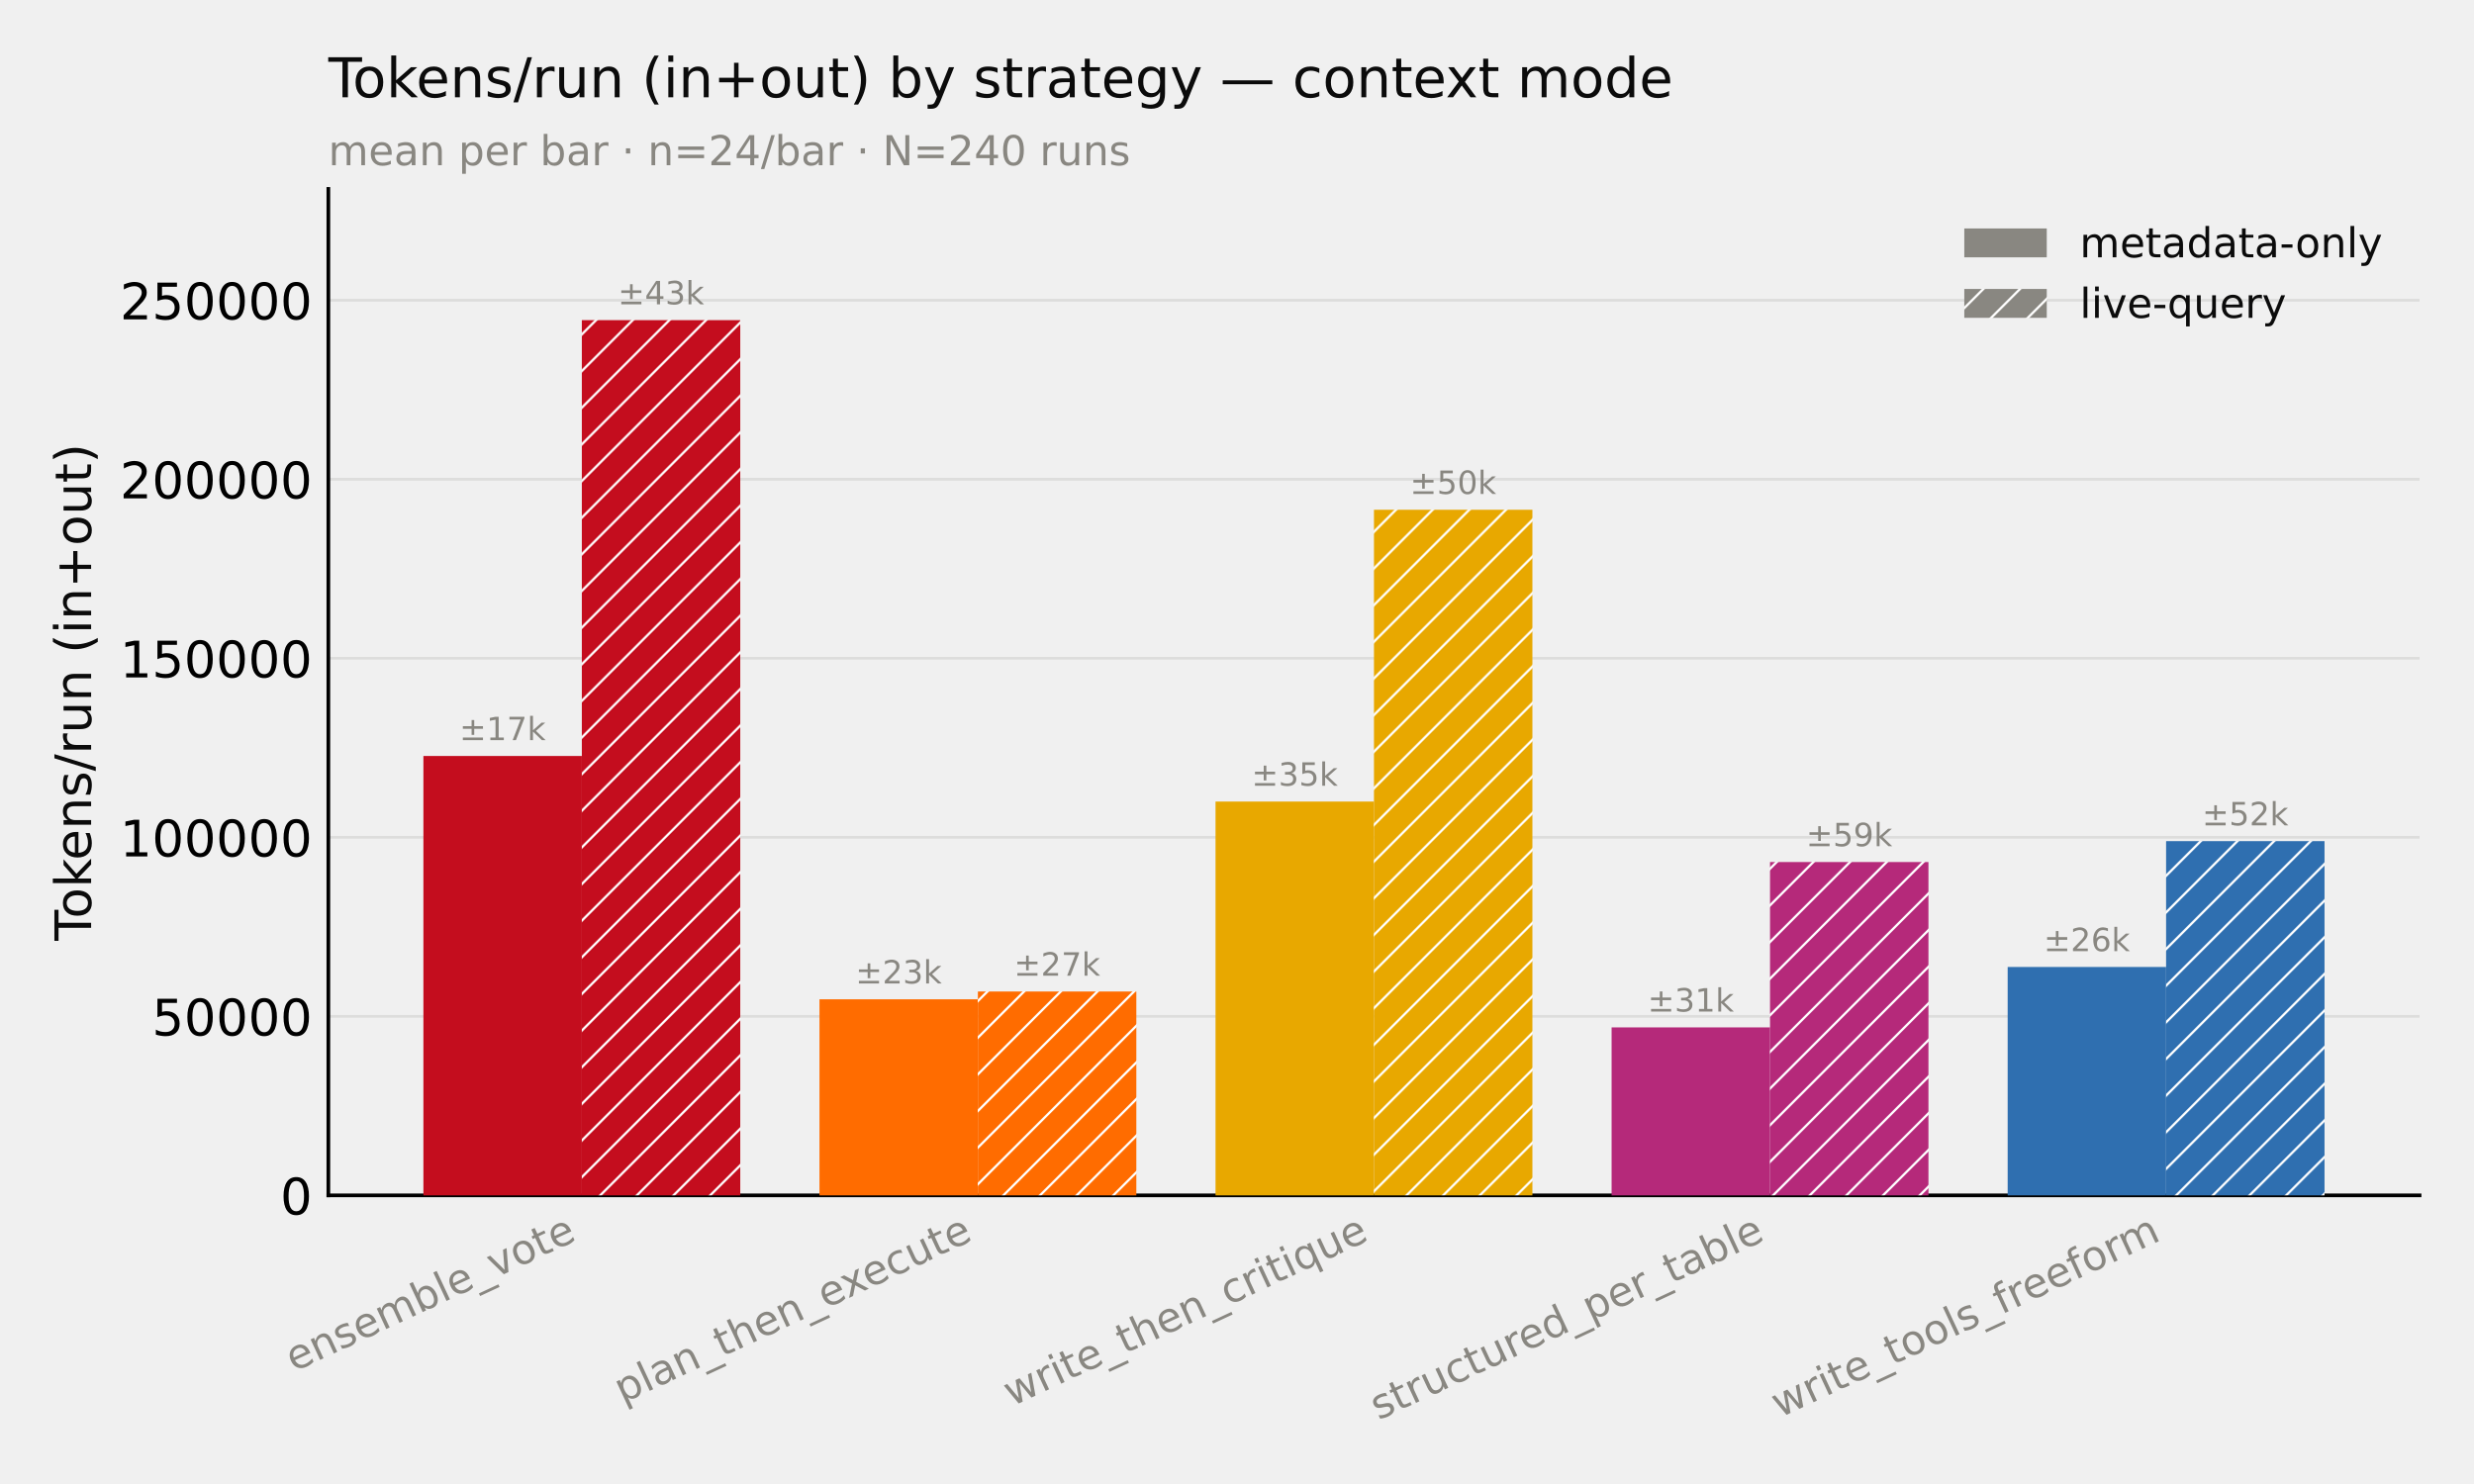
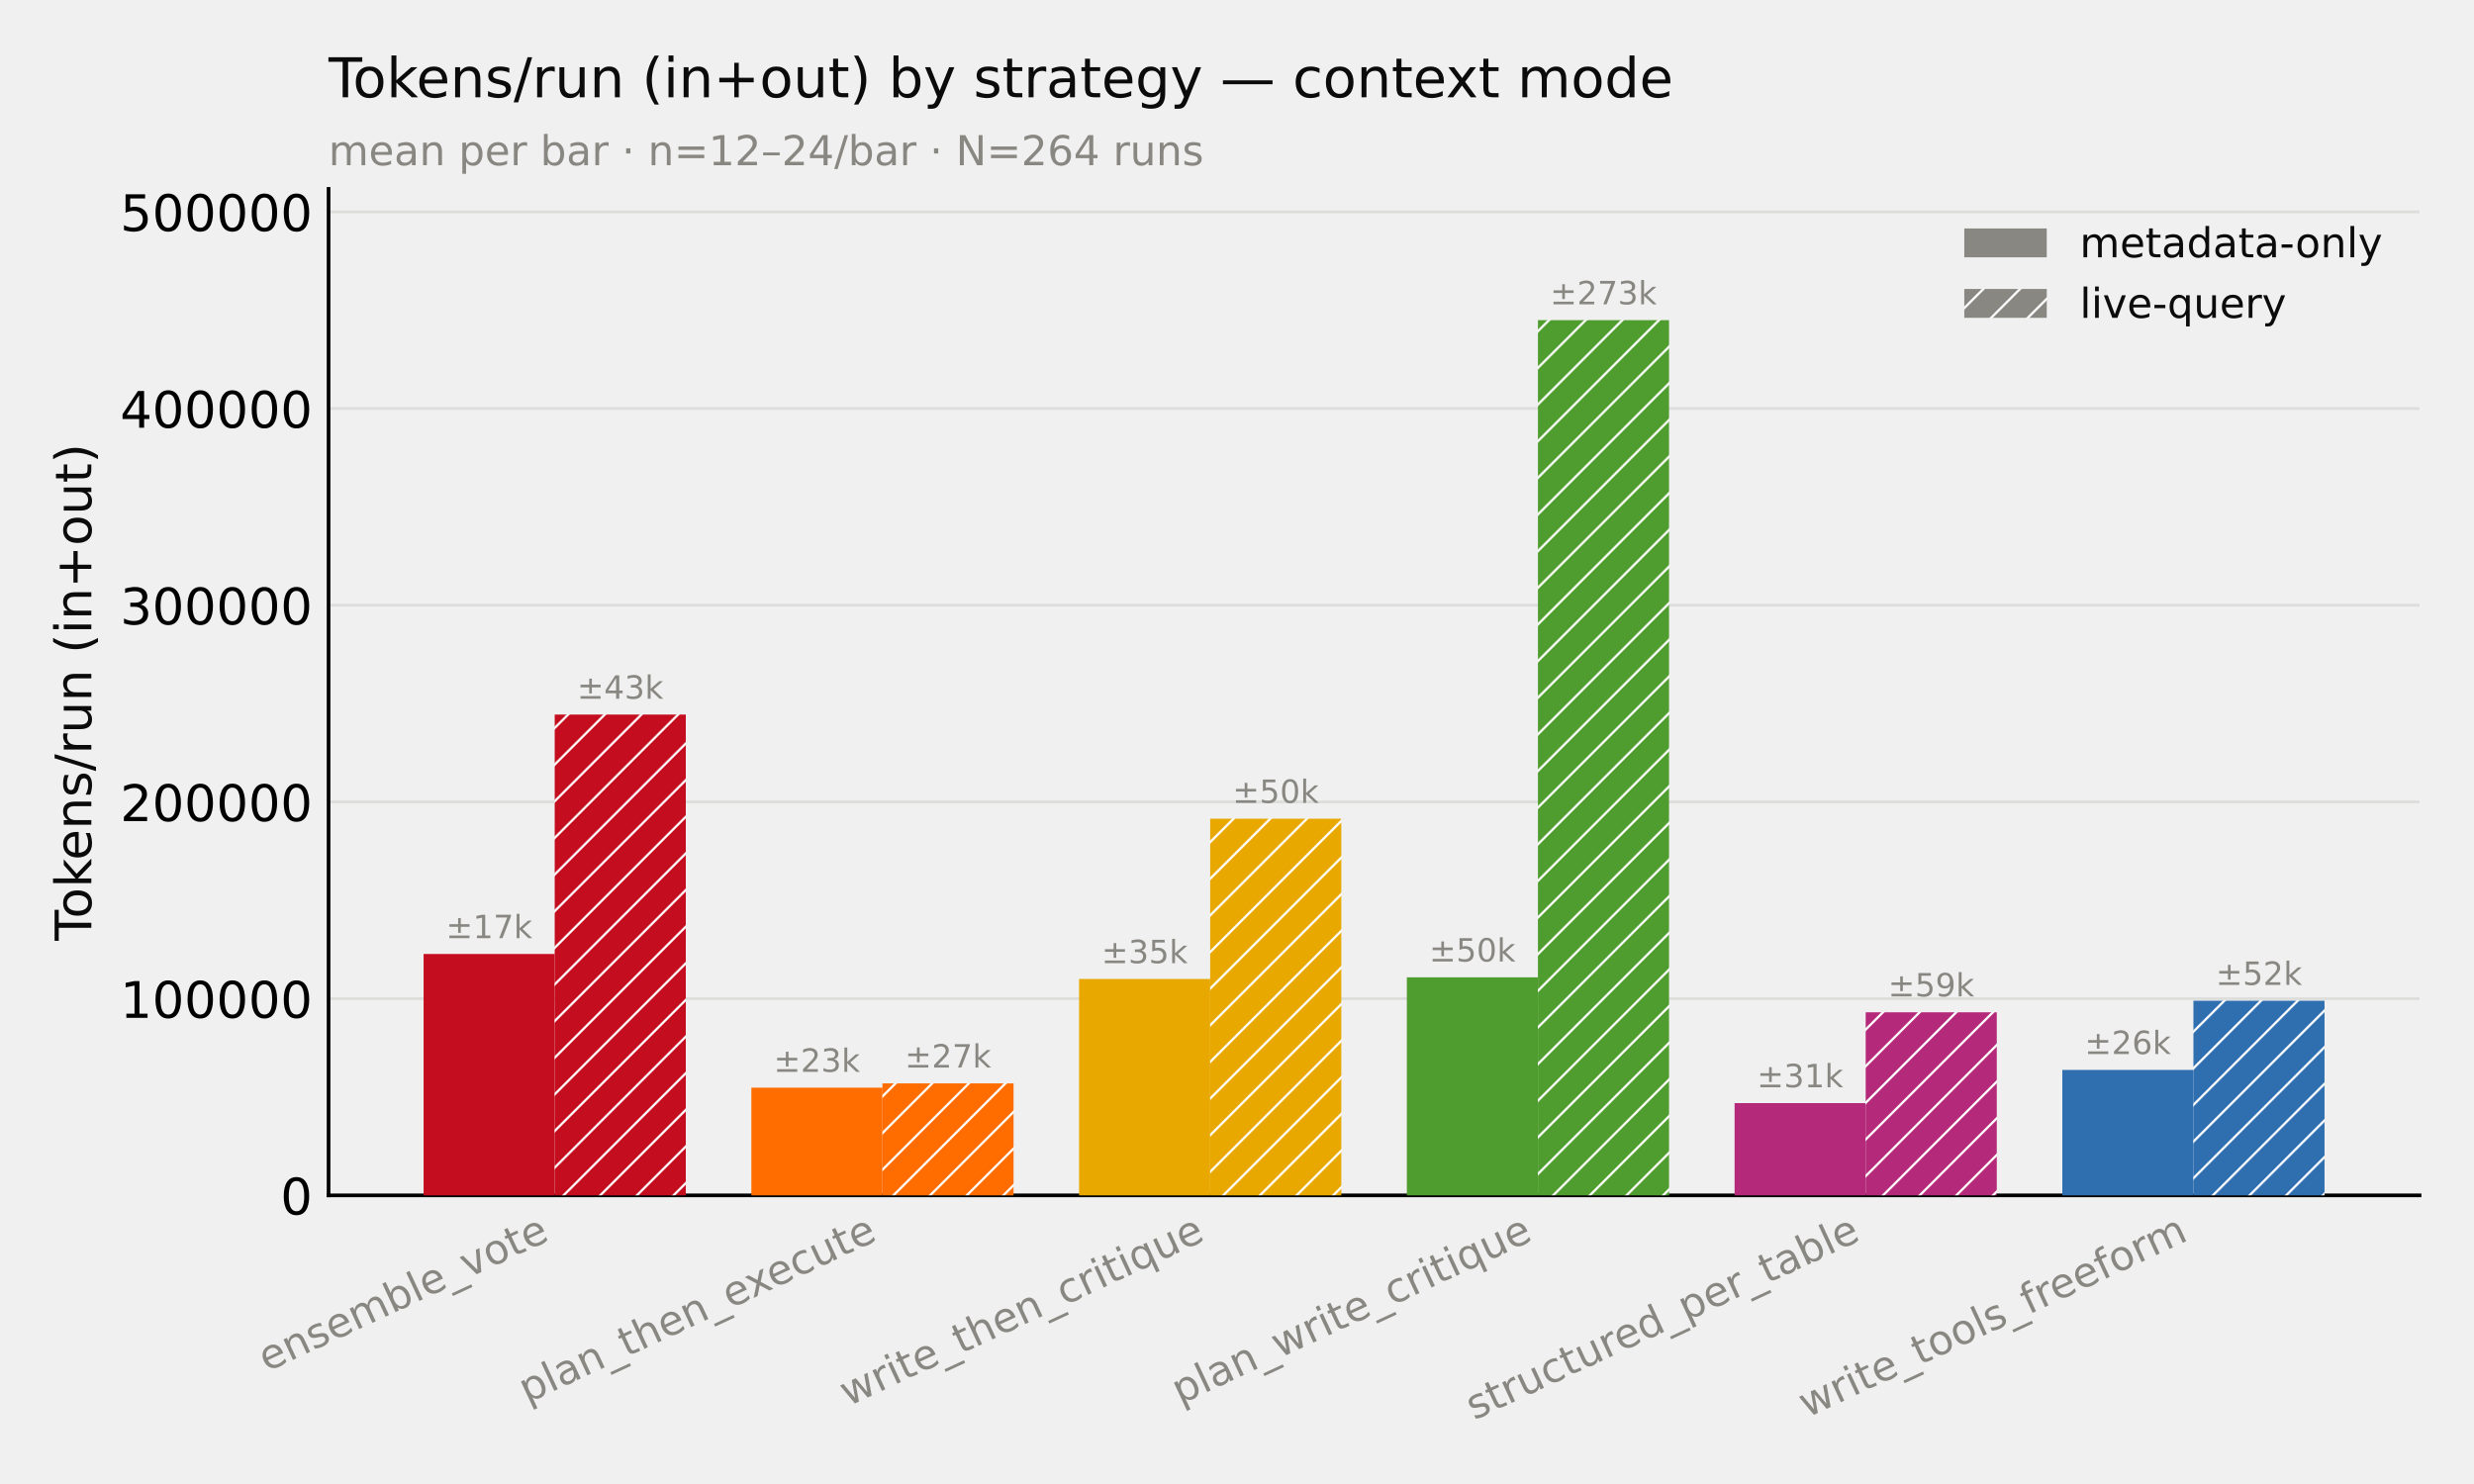
<svg xmlns="http://www.w3.org/2000/svg" width="540pt" height="324pt" viewBox="0 0 540 324" version="1.1">
  <defs>
    <style type="text/css">*{stroke-linejoin: round; stroke-linecap: butt}</style>
  </defs>
  <g id="figure_1">
    <g id="patch_1">
      <path d="M 0 324  L 540 324  L 540 0  L 0 0  L 0 324  z " style="fill: none" />
    </g>
    <g id="axes_1">
      <g id="patch_2">
-         <path d="M 71.67 260.982  L 528.12 260.982  L 528.12 41.24  L 71.67 41.24  L 71.67 260.982  z " style="fill: none" />
+         <path d="M 71.715 260.982  L 528.12 260.982  L 528.12 41.24  L 71.715 41.24  L 71.715 260.982  z " style="fill: none" />
      </g>
      <g id="matplotlib.axis_1">
        <g id="xtick_1">
          <g id="line2d_1" />
          <g id="text_1">
-             <text style="font-size: 9px; font-family: 'DejaVu Sans', 'Bitstream Vera Sans', 'Computer Modern Sans Serif', 'Lucida Grande', 'Verdana', 'Geneva', 'Lucid', 'Arial', 'Helvetica', 'Avant Garde', sans-serif; fill: #898781" transform="translate(64.12176 299.5812) rotate(-25)">ensemble_vote</text>
+             <text style="font-size: 9px; font-family: 'DejaVu Sans', 'Bitstream Vera Sans', 'Computer Modern Sans Serif', 'Lucida Grande', 'Verdana', 'Geneva', 'Lucid', 'Arial', 'Helvetica', 'Avant Garde', sans-serif; fill: #898781" transform="translate(58.1999 299.5812) rotate(-25)">ensemble_vote</text>
          </g>
        </g>
        <g id="xtick_2">
          <g id="line2d_2" />
          <g id="text_2">
-             <text style="font-size: 9px; font-family: 'DejaVu Sans', 'Bitstream Vera Sans', 'Computer Modern Sans Serif', 'Lucida Grande', 'Verdana', 'Geneva', 'Lucid', 'Arial', 'Helvetica', 'Avant Garde', sans-serif; fill: #898781" transform="translate(135.8859 306.4289) rotate(-25)">plan_then_execute</text>
+             <text style="font-size: 9px; font-family: 'DejaVu Sans', 'Bitstream Vera Sans', 'Computer Modern Sans Serif', 'Lucida Grande', 'Verdana', 'Geneva', 'Lucid', 'Arial', 'Helvetica', 'Avant Garde', sans-serif; fill: #898781" transform="translate(115.052 306.4289) rotate(-25)">plan_then_execute</text>
          </g>
        </g>
        <g id="xtick_3">
          <g id="line2d_3" />
          <g id="text_3">
-             <text style="font-size: 9px; font-family: 'DejaVu Sans', 'Bitstream Vera Sans', 'Computer Modern Sans Serif', 'Lucida Grande', 'Verdana', 'Geneva', 'Lucid', 'Arial', 'Helvetica', 'Avant Garde', sans-serif; fill: #898781" transform="translate(220.8449 307.1236) rotate(-25)">write_then_critique</text>
+             <text style="font-size: 9px; font-family: 'DejaVu Sans', 'Bitstream Vera Sans', 'Computer Modern Sans Serif', 'Lucida Grande', 'Verdana', 'Geneva', 'Lucid', 'Arial', 'Helvetica', 'Avant Garde', sans-serif; fill: #898781" transform="translate(185.0989 307.1236) rotate(-25)">write_then_critique</text>
          </g>
        </g>
        <g id="xtick_4">
          <g id="line2d_4" />
          <g id="text_4">
-             <text style="font-size: 9px; font-family: 'DejaVu Sans', 'Bitstream Vera Sans', 'Computer Modern Sans Serif', 'Lucida Grande', 'Verdana', 'Geneva', 'Lucid', 'Arial', 'Helvetica', 'Avant Garde', sans-serif; fill: #898781" transform="translate(300.8919 310.1088) rotate(-25)">structured_per_table</text>
+             <text style="font-size: 9px; font-family: 'DejaVu Sans', 'Bitstream Vera Sans', 'Computer Modern Sans Serif', 'Lucida Grande', 'Verdana', 'Geneva', 'Lucid', 'Arial', 'Helvetica', 'Avant Garde', sans-serif; fill: #898781" transform="translate(257.5789 306.6838) rotate(-25)">plan_write_critique</text>
          </g>
        </g>
        <g id="xtick_5">
          <g id="line2d_5" />
          <g id="text_5">
-             <text style="font-size: 9px; font-family: 'DejaVu Sans', 'Bitstream Vera Sans', 'Computer Modern Sans Serif', 'Lucida Grande', 'Verdana', 'Geneva', 'Lucid', 'Arial', 'Helvetica', 'Avant Garde', sans-serif; fill: #898781" transform="translate(388.4407 309.5959) rotate(-25)">write_tools_freeform</text>
+             <text style="font-size: 9px; font-family: 'DejaVu Sans', 'Bitstream Vera Sans', 'Computer Modern Sans Serif', 'Lucida Grande', 'Verdana', 'Geneva', 'Lucid', 'Arial', 'Helvetica', 'Avant Garde', sans-serif; fill: #898781" transform="translate(321.7708 310.1088) rotate(-25)">structured_per_table</text>
+           </g>
+         </g>
+         <g id="xtick_6">
+           <g id="line2d_6" />
+           <g id="text_6">
+             <text style="font-size: 9px; font-family: 'DejaVu Sans', 'Bitstream Vera Sans', 'Computer Modern Sans Serif', 'Lucida Grande', 'Verdana', 'Geneva', 'Lucid', 'Arial', 'Helvetica', 'Avant Garde', sans-serif; fill: #898781" transform="translate(394.4075 309.5959) rotate(-25)">write_tools_freeform</text>
          </g>
        </g>
      </g>
      <g id="matplotlib.axis_2">
        <g id="ytick_1">
-           <g id="line2d_6">
-             <path d="M 71.67 260.982  L 528.12 260.982  " clip-path="url(#p4168f8cdbf)" style="fill: none; stroke: #898781; stroke-opacity: 0.18; stroke-width: 0.6; stroke-linecap: square" />
-           </g>
-           <g id="line2d_7" />
-           <g id="text_6">
-             <text style="font-size: 11px; font-family: 'DejaVu Sans', 'Bitstream Vera Sans', 'Computer Modern Sans Serif', 'Lucida Grande', 'Verdana', 'Geneva', 'Lucid', 'Arial', 'Helvetica', 'Avant Garde', sans-serif; text-anchor: end" x="68.17" y="265.161" transform="rotate(-0 68.17 265.1614)">0</text>
+           <g id="line2d_7">
+             <path d="M 71.715 260.982  L 528.12 260.982  " clip-path="url(#pfac98ad86b)" style="fill: none; stroke: #898781; stroke-opacity: 0.18; stroke-width: 0.6; stroke-linecap: square" />
+           </g>
+           <g id="line2d_8" />
+           <g id="text_7">
+             <text style="font-size: 11px; font-family: 'DejaVu Sans', 'Bitstream Vera Sans', 'Computer Modern Sans Serif', 'Lucida Grande', 'Verdana', 'Geneva', 'Lucid', 'Arial', 'Helvetica', 'Avant Garde', sans-serif; text-anchor: end" x="68.215" y="265.161" transform="rotate(-0 68.215 265.1614)">0</text>
          </g>
        </g>
        <g id="ytick_2">
-           <g id="line2d_8">
-             <path d="M 71.67 221.895  L 528.12 221.895  " clip-path="url(#p4168f8cdbf)" style="fill: none; stroke: #898781; stroke-opacity: 0.18; stroke-width: 0.6; stroke-linecap: square" />
-           </g>
-           <g id="line2d_9" />
-           <g id="text_7">
-             <text style="font-size: 11px; font-family: 'DejaVu Sans', 'Bitstream Vera Sans', 'Computer Modern Sans Serif', 'Lucida Grande', 'Verdana', 'Geneva', 'Lucid', 'Arial', 'Helvetica', 'Avant Garde', sans-serif; text-anchor: end" x="68.17" y="226.074" transform="rotate(-0 68.17 226.0744)">50000</text>
+           <g id="line2d_9">
+             <path d="M 71.715 218.036  L 528.12 218.036  " clip-path="url(#pfac98ad86b)" style="fill: none; stroke: #898781; stroke-opacity: 0.18; stroke-width: 0.6; stroke-linecap: square" />
+           </g>
+           <g id="line2d_10" />
+           <g id="text_8">
+             <text style="font-size: 11px; font-family: 'DejaVu Sans', 'Bitstream Vera Sans', 'Computer Modern Sans Serif', 'Lucida Grande', 'Verdana', 'Geneva', 'Lucid', 'Arial', 'Helvetica', 'Avant Garde', sans-serif; text-anchor: end" x="68.215" y="222.216" transform="rotate(-0 68.215 222.2155)">100000</text>
          </g>
        </g>
        <g id="ytick_3">
-           <g id="line2d_10">
-             <path d="M 71.67 182.808  L 528.12 182.808  " clip-path="url(#p4168f8cdbf)" style="fill: none; stroke: #898781; stroke-opacity: 0.18; stroke-width: 0.6; stroke-linecap: square" />
-           </g>
-           <g id="line2d_11" />
-           <g id="text_8">
-             <text style="font-size: 11px; font-family: 'DejaVu Sans', 'Bitstream Vera Sans', 'Computer Modern Sans Serif', 'Lucida Grande', 'Verdana', 'Geneva', 'Lucid', 'Arial', 'Helvetica', 'Avant Garde', sans-serif; text-anchor: end" x="68.17" y="186.987" transform="rotate(-0 68.17 186.9874)">100000</text>
+           <g id="line2d_11">
+             <path d="M 71.715 175.091  L 528.12 175.091  " clip-path="url(#pfac98ad86b)" style="fill: none; stroke: #898781; stroke-opacity: 0.18; stroke-width: 0.6; stroke-linecap: square" />
+           </g>
+           <g id="line2d_12" />
+           <g id="text_9">
+             <text style="font-size: 11px; font-family: 'DejaVu Sans', 'Bitstream Vera Sans', 'Computer Modern Sans Serif', 'Lucida Grande', 'Verdana', 'Geneva', 'Lucid', 'Arial', 'Helvetica', 'Avant Garde', sans-serif; text-anchor: end" x="68.215" y="179.27" transform="rotate(-0 68.215 179.2697)">200000</text>
          </g>
        </g>
        <g id="ytick_4">
-           <g id="line2d_12">
-             <path d="M 71.67 143.721  L 528.12 143.721  " clip-path="url(#p4168f8cdbf)" style="fill: none; stroke: #898781; stroke-opacity: 0.18; stroke-width: 0.6; stroke-linecap: square" />
-           </g>
-           <g id="line2d_13" />
-           <g id="text_9">
-             <text style="font-size: 11px; font-family: 'DejaVu Sans', 'Bitstream Vera Sans', 'Computer Modern Sans Serif', 'Lucida Grande', 'Verdana', 'Geneva', 'Lucid', 'Arial', 'Helvetica', 'Avant Garde', sans-serif; text-anchor: end" x="68.17" y="147.9" transform="rotate(-0 68.17 147.9005)">150000</text>
+           <g id="line2d_13">
+             <path d="M 71.715 132.145  L 528.12 132.145  " clip-path="url(#pfac98ad86b)" style="fill: none; stroke: #898781; stroke-opacity: 0.18; stroke-width: 0.6; stroke-linecap: square" />
+           </g>
+           <g id="line2d_14" />
+           <g id="text_10">
+             <text style="font-size: 11px; font-family: 'DejaVu Sans', 'Bitstream Vera Sans', 'Computer Modern Sans Serif', 'Lucida Grande', 'Verdana', 'Geneva', 'Lucid', 'Arial', 'Helvetica', 'Avant Garde', sans-serif; text-anchor: end" x="68.215" y="136.324" transform="rotate(-0 68.215 136.3238)">300000</text>
          </g>
        </g>
        <g id="ytick_5">
-           <g id="line2d_14">
-             <path d="M 71.67 104.634  L 528.12 104.634  " clip-path="url(#p4168f8cdbf)" style="fill: none; stroke: #898781; stroke-opacity: 0.18; stroke-width: 0.6; stroke-linecap: square" />
-           </g>
-           <g id="line2d_15" />
-           <g id="text_10">
-             <text style="font-size: 11px; font-family: 'DejaVu Sans', 'Bitstream Vera Sans', 'Computer Modern Sans Serif', 'Lucida Grande', 'Verdana', 'Geneva', 'Lucid', 'Arial', 'Helvetica', 'Avant Garde', sans-serif; text-anchor: end" x="68.17" y="108.814" transform="rotate(-0 68.17 108.8135)">200000</text>
+           <g id="line2d_15">
+             <path d="M 71.715 89.199  L 528.12 89.199  " clip-path="url(#pfac98ad86b)" style="fill: none; stroke: #898781; stroke-opacity: 0.18; stroke-width: 0.6; stroke-linecap: square" />
+           </g>
+           <g id="line2d_16" />
+           <g id="text_11">
+             <text style="font-size: 11px; font-family: 'DejaVu Sans', 'Bitstream Vera Sans', 'Computer Modern Sans Serif', 'Lucida Grande', 'Verdana', 'Geneva', 'Lucid', 'Arial', 'Helvetica', 'Avant Garde', sans-serif; text-anchor: end" x="68.215" y="93.378" transform="rotate(-0 68.215 93.37796)">400000</text>
          </g>
        </g>
        <g id="ytick_6">
-           <g id="line2d_16">
-             <path d="M 71.67 65.547  L 528.12 65.547  " clip-path="url(#p4168f8cdbf)" style="fill: none; stroke: #898781; stroke-opacity: 0.18; stroke-width: 0.6; stroke-linecap: square" />
-           </g>
-           <g id="line2d_17" />
-           <g id="text_11">
-             <text style="font-size: 11px; font-family: 'DejaVu Sans', 'Bitstream Vera Sans', 'Computer Modern Sans Serif', 'Lucida Grande', 'Verdana', 'Geneva', 'Lucid', 'Arial', 'Helvetica', 'Avant Garde', sans-serif; text-anchor: end" x="68.17" y="69.727" transform="rotate(-0 68.17 69.72656)">250000</text>
-           </g>
-         </g>
-         <g id="text_12">
-           <text style="font-size: 11px; font-family: 'DejaVu Sans', 'Bitstream Vera Sans', 'Computer Modern Sans Serif', 'Lucida Grande', 'Verdana', 'Geneva', 'Lucid', 'Arial', 'Helvetica', 'Avant Garde', sans-serif; text-anchor: middle; fill: #0b0b0b" x="19.89" y="151.111" transform="rotate(-90 19.88984 151.1111)">Tokens/run (in+out)</text>
+           <g id="line2d_17">
+             <path d="M 71.715 46.253  L 528.12 46.253  " clip-path="url(#pfac98ad86b)" style="fill: none; stroke: #898781; stroke-opacity: 0.18; stroke-width: 0.6; stroke-linecap: square" />
+           </g>
+           <g id="line2d_18" />
+           <g id="text_12">
+             <text style="font-size: 11px; font-family: 'DejaVu Sans', 'Bitstream Vera Sans', 'Computer Modern Sans Serif', 'Lucida Grande', 'Verdana', 'Geneva', 'Lucid', 'Arial', 'Helvetica', 'Avant Garde', sans-serif; text-anchor: end" x="68.215" y="50.432" transform="rotate(-0 68.215 50.43211)">500000</text>
+           </g>
+         </g>
+         <g id="text_13">
+           <text style="font-size: 11px; font-family: 'DejaVu Sans', 'Bitstream Vera Sans', 'Computer Modern Sans Serif', 'Lucida Grande', 'Verdana', 'Geneva', 'Lucid', 'Arial', 'Helvetica', 'Avant Garde', sans-serif; text-anchor: middle; fill: #0b0b0b" x="19.935" y="151.111" transform="rotate(-90 19.93484 151.1111)">Tokens/run (in+out)</text>
        </g>
      </g>
      <g id="patch_3">
-         <path d="M 71.67 260.982  L 71.67 41.24  " style="fill: none; stroke: #000000; stroke-width: 0.8; stroke-linejoin: miter; stroke-linecap: square" />
+         <path d="M 71.715 260.982  L 71.715 41.24  " style="fill: none; stroke: #000000; stroke-width: 0.8; stroke-linejoin: miter; stroke-linecap: square" />
      </g>
      <g id="patch_4">
-         <path d="M 71.67 260.982  L 528.12 260.982  " style="fill: none; stroke: #000000; stroke-width: 0.8; stroke-linejoin: miter; stroke-linecap: square" />
+         <path d="M 71.715 260.982  L 528.12 260.982  " style="fill: none; stroke: #000000; stroke-width: 0.8; stroke-linejoin: miter; stroke-linecap: square" />
      </g>
      <g id="patch_5">
-         <path d="M 92.418 260.982  L 126.997 260.982  L 126.997 165.059  L 92.418 165.059  z " clip-path="url(#p4168f8cdbf)" style="fill: #c40d1e" />
+         <path d="M 92.461 260.982  L 121.075 260.982  L 121.075 208.286  L 92.461 208.286  z " clip-path="url(#pfac98ad86b)" style="fill: #c40d1e" />
      </g>
      <g id="patch_6">
-         <path d="M 178.867 260.982  L 213.446 260.982  L 213.446 218.174  L 178.867 218.174  z " clip-path="url(#p4168f8cdbf)" style="fill: #ff6c00" />
+         <path d="M 163.998 260.982  L 192.612 260.982  L 192.612 237.465  L 163.998 237.465  z " clip-path="url(#pfac98ad86b)" style="fill: #ff6c00" />
      </g>
      <g id="patch_7">
-         <path d="M 265.315 260.982  L 299.895 260.982  L 299.895 174.999  L 265.315 174.999  z " clip-path="url(#p4168f8cdbf)" style="fill: #e8a800" />
+         <path d="M 235.534 260.982  L 264.149 260.982  L 264.149 213.746  L 235.534 213.746  z " clip-path="url(#pfac98ad86b)" style="fill: #e8a800" />
      </g>
      <g id="patch_8">
-         <path d="M 351.764 260.982  L 386.344 260.982  L 386.344 224.308  L 351.764 224.308  z " clip-path="url(#p4168f8cdbf)" style="fill: #b5297a" />
+         <path d="M 307.071 260.982  L 335.686 260.982  L 335.686 213.386  L 307.071 213.386  z " clip-path="url(#pfac98ad86b)" style="fill: #4f9d2e" />
      </g>
      <g id="patch_9">
-         <path d="M 438.213 260.982  L 472.793 260.982  L 472.793 211.12  L 438.213 211.12  z " clip-path="url(#p4168f8cdbf)" style="fill: #2f6fb0" />
+         <path d="M 378.608 260.982  L 407.223 260.982  L 407.223 240.835  L 378.608 240.835  z " clip-path="url(#pfac98ad86b)" style="fill: #b5297a" />
      </g>
      <g id="patch_10">
-         <path d="M 126.997 260.982  L 161.577 260.982  L 161.577 69.902  L 126.997 69.902  z " clip-path="url(#p4168f8cdbf)" style="fill: url(#h41277d54e4)" />
+         <path d="M 450.145 260.982  L 478.76 260.982  L 478.76 233.59  L 450.145 233.59  z " clip-path="url(#pfac98ad86b)" style="fill: #2f6fb0" />
      </g>
      <g id="patch_11">
-         <path d="M 213.446 260.982  L 248.026 260.982  L 248.026 216.474  L 213.446 216.474  z " clip-path="url(#p4168f8cdbf)" style="fill: url(#h542b835107)" />
+         <path d="M 121.075 260.982  L 149.69 260.982  L 149.69 156.01  L 121.075 156.01  z " clip-path="url(#pfac98ad86b)" style="fill: url(#h41277d54e4)" />
      </g>
      <g id="patch_12">
-         <path d="M 299.895 260.982  L 334.475 260.982  L 334.475 111.302  L 299.895 111.302  z " clip-path="url(#p4168f8cdbf)" style="fill: url(#ha5774d287d)" />
+         <path d="M 192.612 260.982  L 221.227 260.982  L 221.227 236.531  L 192.612 236.531  z " clip-path="url(#pfac98ad86b)" style="fill: url(#h542b835107)" />
      </g>
      <g id="patch_13">
-         <path d="M 386.344 260.982  L 420.923 260.982  L 420.923 188.212  L 386.344 188.212  z " clip-path="url(#p4168f8cdbf)" style="fill: url(#h3afb93b591)" />
+         <path d="M 264.149 260.982  L 292.764 260.982  L 292.764 178.754  L 264.149 178.754  z " clip-path="url(#pfac98ad86b)" style="fill: url(#ha5774d287d)" />
      </g>
      <g id="patch_14">
-         <path d="M 472.793 260.982  L 507.372 260.982  L 507.372 183.647  L 472.793 183.647  z " clip-path="url(#p4168f8cdbf)" style="fill: url(#hefcd479e38)" />
-       </g>
-       <g id="text_13">
-         <text style="font-size: 7px; font-family: 'DejaVu Sans', 'Bitstream Vera Sans', 'Computer Modern Sans Serif', 'Lucida Grande', 'Verdana', 'Geneva', 'Lucid', 'Arial', 'Helvetica', 'Avant Garde', sans-serif; text-anchor: middle; fill: #898781" x="109.707" y="161.603" transform="rotate(-0 109.7075 161.6032)">±17k</text>
+         <path d="M 335.686 260.982  L 364.301 260.982  L 364.301 69.902  L 335.686 69.902  z " clip-path="url(#pfac98ad86b)" style="fill: url(#ha9743de9c4)" />
+       </g>
+       <g id="patch_15">
+         <path d="M 407.223 260.982  L 435.837 260.982  L 435.837 221.005  L 407.223 221.005  z " clip-path="url(#pfac98ad86b)" style="fill: url(#h3afb93b591)" />
+       </g>
+       <g id="patch_16">
+         <path d="M 478.76 260.982  L 507.374 260.982  L 507.374 218.497  L 478.76 218.497  z " clip-path="url(#pfac98ad86b)" style="fill: url(#hefcd479e38)" />
      </g>
      <g id="text_14">
-         <text style="font-size: 7px; font-family: 'DejaVu Sans', 'Bitstream Vera Sans', 'Computer Modern Sans Serif', 'Lucida Grande', 'Verdana', 'Geneva', 'Lucid', 'Arial', 'Helvetica', 'Avant Garde', sans-serif; text-anchor: middle; fill: #898781" x="196.156" y="214.718" transform="rotate(-0 196.1564 214.7181)">±23k</text>
+         <text style="font-size: 7px; font-family: 'DejaVu Sans', 'Bitstream Vera Sans', 'Computer Modern Sans Serif', 'Lucida Grande', 'Verdana', 'Geneva', 'Lucid', 'Arial', 'Helvetica', 'Avant Garde', sans-serif; text-anchor: middle; fill: #898781" x="106.768" y="204.83" transform="rotate(-0 106.768 204.8298)">±17k</text>
      </g>
      <g id="text_15">
-         <text style="font-size: 7px; font-family: 'DejaVu Sans', 'Bitstream Vera Sans', 'Computer Modern Sans Serif', 'Lucida Grande', 'Verdana', 'Geneva', 'Lucid', 'Arial', 'Helvetica', 'Avant Garde', sans-serif; text-anchor: middle; fill: #898781" x="282.605" y="171.544" transform="rotate(-0 282.6052 171.5437)">±35k</text>
+         <text style="font-size: 7px; font-family: 'DejaVu Sans', 'Bitstream Vera Sans', 'Computer Modern Sans Serif', 'Lucida Grande', 'Verdana', 'Geneva', 'Lucid', 'Arial', 'Helvetica', 'Avant Garde', sans-serif; text-anchor: middle; fill: #898781" x="178.305" y="234.009" transform="rotate(-0 178.3049 234.0091)">±23k</text>
      </g>
      <g id="text_16">
-         <text style="font-size: 7px; font-family: 'DejaVu Sans', 'Bitstream Vera Sans', 'Computer Modern Sans Serif', 'Lucida Grande', 'Verdana', 'Geneva', 'Lucid', 'Arial', 'Helvetica', 'Avant Garde', sans-serif; text-anchor: middle; fill: #898781" x="369.054" y="220.852" transform="rotate(-0 369.0541 220.8524)">±31k</text>
+         <text style="font-size: 7px; font-family: 'DejaVu Sans', 'Bitstream Vera Sans', 'Computer Modern Sans Serif', 'Lucida Grande', 'Verdana', 'Geneva', 'Lucid', 'Arial', 'Helvetica', 'Avant Garde', sans-serif; text-anchor: middle; fill: #898781" x="249.842" y="210.291" transform="rotate(-0 249.8417 210.2907)">±35k</text>
      </g>
      <g id="text_17">
-         <text style="font-size: 7px; font-family: 'DejaVu Sans', 'Bitstream Vera Sans', 'Computer Modern Sans Serif', 'Lucida Grande', 'Verdana', 'Geneva', 'Lucid', 'Arial', 'Helvetica', 'Avant Garde', sans-serif; text-anchor: middle; fill: #898781" x="455.503" y="207.664" transform="rotate(-0 455.503 207.6644)">±26k</text>
+         <text style="font-size: 7px; font-family: 'DejaVu Sans', 'Bitstream Vera Sans', 'Computer Modern Sans Serif', 'Lucida Grande', 'Verdana', 'Geneva', 'Lucid', 'Arial', 'Helvetica', 'Avant Garde', sans-serif; text-anchor: middle; fill: #898781" x="321.379" y="209.93" transform="rotate(-0 321.3786 209.9298)">±50k</text>
      </g>
      <g id="text_18">
-         <text style="font-size: 7px; font-family: 'DejaVu Sans', 'Bitstream Vera Sans', 'Computer Modern Sans Serif', 'Lucida Grande', 'Verdana', 'Geneva', 'Lucid', 'Arial', 'Helvetica', 'Avant Garde', sans-serif; text-anchor: middle; fill: #898781" x="144.287" y="66.446" transform="rotate(-0 144.287 66.44625)">±43k</text>
+         <text style="font-size: 7px; font-family: 'DejaVu Sans', 'Bitstream Vera Sans', 'Computer Modern Sans Serif', 'Lucida Grande', 'Verdana', 'Geneva', 'Lucid', 'Arial', 'Helvetica', 'Avant Garde', sans-serif; text-anchor: middle; fill: #898781" x="392.915" y="237.379" transform="rotate(-0 392.9154 237.3791)">±31k</text>
      </g>
      <g id="text_19">
-         <text style="font-size: 7px; font-family: 'DejaVu Sans', 'Bitstream Vera Sans', 'Computer Modern Sans Serif', 'Lucida Grande', 'Verdana', 'Geneva', 'Lucid', 'Arial', 'Helvetica', 'Avant Garde', sans-serif; text-anchor: middle; fill: #898781" x="230.736" y="213.018" transform="rotate(-0 230.7359 213.018)">±27k</text>
+         <text style="font-size: 7px; font-family: 'DejaVu Sans', 'Bitstream Vera Sans', 'Computer Modern Sans Serif', 'Lucida Grande', 'Verdana', 'Geneva', 'Lucid', 'Arial', 'Helvetica', 'Avant Garde', sans-serif; text-anchor: middle; fill: #898781" x="464.452" y="230.134" transform="rotate(-0 464.4522 230.1341)">±26k</text>
      </g>
      <g id="text_20">
-         <text style="font-size: 7px; font-family: 'DejaVu Sans', 'Bitstream Vera Sans', 'Computer Modern Sans Serif', 'Lucida Grande', 'Verdana', 'Geneva', 'Lucid', 'Arial', 'Helvetica', 'Avant Garde', sans-serif; text-anchor: middle; fill: #898781" x="317.185" y="107.846" transform="rotate(-0 317.1848 107.8464)">±50k</text>
+         <text style="font-size: 7px; font-family: 'DejaVu Sans', 'Bitstream Vera Sans', 'Computer Modern Sans Serif', 'Lucida Grande', 'Verdana', 'Geneva', 'Lucid', 'Arial', 'Helvetica', 'Avant Garde', sans-serif; text-anchor: middle; fill: #898781" x="135.383" y="152.554" transform="rotate(-0 135.3828 152.5541)">±43k</text>
      </g>
      <g id="text_21">
-         <text style="font-size: 7px; font-family: 'DejaVu Sans', 'Bitstream Vera Sans', 'Computer Modern Sans Serif', 'Lucida Grande', 'Verdana', 'Geneva', 'Lucid', 'Arial', 'Helvetica', 'Avant Garde', sans-serif; text-anchor: middle; fill: #898781" x="403.634" y="184.756" transform="rotate(-0 403.6336 184.7565)">±59k</text>
+         <text style="font-size: 7px; font-family: 'DejaVu Sans', 'Bitstream Vera Sans', 'Computer Modern Sans Serif', 'Lucida Grande', 'Verdana', 'Geneva', 'Lucid', 'Arial', 'Helvetica', 'Avant Garde', sans-serif; text-anchor: middle; fill: #898781" x="206.92" y="233.075" transform="rotate(-0 206.9196 233.0751)">±27k</text>
      </g>
      <g id="text_22">
-         <text style="font-size: 7px; font-family: 'DejaVu Sans', 'Bitstream Vera Sans', 'Computer Modern Sans Serif', 'Lucida Grande', 'Verdana', 'Geneva', 'Lucid', 'Arial', 'Helvetica', 'Avant Garde', sans-serif; text-anchor: middle; fill: #898781" x="490.082" y="180.192" transform="rotate(-0 490.0825 180.1916)">±52k</text>
+         <text style="font-size: 7px; font-family: 'DejaVu Sans', 'Bitstream Vera Sans', 'Computer Modern Sans Serif', 'Lucida Grande', 'Verdana', 'Geneva', 'Lucid', 'Arial', 'Helvetica', 'Avant Garde', sans-serif; text-anchor: middle; fill: #898781" x="278.456" y="175.298" transform="rotate(-0 278.4565 175.2978)">±50k</text>
      </g>
      <g id="text_23">
-         <text style="font-size: 9px; font-family: 'DejaVu Sans', 'Bitstream Vera Sans', 'Computer Modern Sans Serif', 'Lucida Grande', 'Verdana', 'Geneva', 'Lucid', 'Arial', 'Helvetica', 'Avant Garde', sans-serif; text-anchor: start; fill: #898781" x="71.67" y="36.072" transform="rotate(-0 71.67 36.07215)">mean per bar · n=24/bar · N=240 runs</text>
+         <text style="font-size: 7px; font-family: 'DejaVu Sans', 'Bitstream Vera Sans', 'Computer Modern Sans Serif', 'Lucida Grande', 'Verdana', 'Geneva', 'Lucid', 'Arial', 'Helvetica', 'Avant Garde', sans-serif; text-anchor: middle; fill: #898781" x="349.993" y="66.446" transform="rotate(-0 349.9933 66.44625)">±273k</text>
      </g>
      <g id="text_24">
-         <text style="font-size: 12px; font-family: 'DejaVu Sans', 'Bitstream Vera Sans', 'Computer Modern Sans Serif', 'Lucida Grande', 'Verdana', 'Geneva', 'Lucid', 'Arial', 'Helvetica', 'Avant Garde', sans-serif; text-anchor: start; fill: #0b0b0b" x="71.67" y="21.24" transform="rotate(-0 71.67 21.24)">Tokens/run (in+out) by strategy — context mode</text>
+         <text style="font-size: 7px; font-family: 'DejaVu Sans', 'Bitstream Vera Sans', 'Computer Modern Sans Serif', 'Lucida Grande', 'Verdana', 'Geneva', 'Lucid', 'Arial', 'Helvetica', 'Avant Garde', sans-serif; text-anchor: middle; fill: #898781" x="421.53" y="217.549" transform="rotate(-0 421.5301 217.5493)">±59k</text>
+       </g>
+       <g id="text_25">
+         <text style="font-size: 7px; font-family: 'DejaVu Sans', 'Bitstream Vera Sans', 'Computer Modern Sans Serif', 'Lucida Grande', 'Verdana', 'Geneva', 'Lucid', 'Arial', 'Helvetica', 'Avant Garde', sans-serif; text-anchor: middle; fill: #898781" x="493.067" y="215.042" transform="rotate(-0 493.067 215.0416)">±52k</text>
+       </g>
+       <g id="text_26">
+         <text style="font-size: 9px; font-family: 'DejaVu Sans', 'Bitstream Vera Sans', 'Computer Modern Sans Serif', 'Lucida Grande', 'Verdana', 'Geneva', 'Lucid', 'Arial', 'Helvetica', 'Avant Garde', sans-serif; text-anchor: start; fill: #898781" x="71.715" y="36.072" transform="rotate(-0 71.715 36.07215)">mean per bar · n=12–24/bar · N=264 runs</text>
+       </g>
+       <g id="text_27">
+         <text style="font-size: 12px; font-family: 'DejaVu Sans', 'Bitstream Vera Sans', 'Computer Modern Sans Serif', 'Lucida Grande', 'Verdana', 'Geneva', 'Lucid', 'Arial', 'Helvetica', 'Avant Garde', sans-serif; text-anchor: start; fill: #0b0b0b" x="71.715" y="21.24" transform="rotate(-0 71.715 21.24)">Tokens/run (in+out) by strategy — context mode</text>
      </g>
      <g id="legend_1">
-         <g id="patch_15">
+         <g id="patch_17">
          <path d="M 428.746 56.179  L 446.746 56.179  L 446.746 49.879  L 428.746 49.879  z " style="fill: #898781" />
        </g>
-         <g id="text_25">
+         <g id="text_28">
          <text style="font-size: 9px; font-family: 'DejaVu Sans', 'Bitstream Vera Sans', 'Computer Modern Sans Serif', 'Lucida Grande', 'Verdana', 'Geneva', 'Lucid', 'Arial', 'Helvetica', 'Avant Garde', sans-serif; text-anchor: start; fill: #0b0b0b" x="453.946" y="56.179" transform="rotate(-0 453.9459 56.17859)">metadata-only</text>
        </g>
-         <g id="patch_16">
+         <g id="patch_18">
          <path d="M 428.746 69.389  L 446.746 69.389  L 446.746 63.089  L 428.746 63.089  z " style="fill: url(#h96f8c48818)" />
        </g>
-         <g id="text_26">
+         <g id="text_29">
          <text style="font-size: 9px; font-family: 'DejaVu Sans', 'Bitstream Vera Sans', 'Computer Modern Sans Serif', 'Lucida Grande', 'Verdana', 'Geneva', 'Lucid', 'Arial', 'Helvetica', 'Avant Garde', sans-serif; text-anchor: start; fill: #0b0b0b" x="453.946" y="69.389" transform="rotate(-0 453.9459 69.38891)">live-query</text>
        </g>
      </g>
    </g>
  </g>
  <defs>
-     <clipPath id="p4168f8cdbf">
-       <rect x="71.67" y="41.24" width="456.45" height="219.742" />
+     <clipPath id="pfac98ad86b">
+       <rect x="71.715" y="41.24" width="456.405" height="219.742" />
    </clipPath>
  </defs>
  <defs>
    <pattern id="h41277d54e4" patternUnits="userSpaceOnUse" x="0" y="0" width="72" height="72">
      <rect x="0" y="0" width="73" height="73" fill="#c40d1e" />
      <path d="M -36 36  L 36 -36  M -32 40  L 40 -32  M -28 44  L 44 -28  M -24 48  L 48 -24  M -20 52  L 52 -20  M -16 56  L 56 -16  M -12 60  L 60 -12  M -8 64  L 64 -8  M -4 68  L 68 -4  M 0 72  L 72 0  M 4 76  L 76 4  M 8 80  L 80 8  M 12 84  L 84 12  M 16 88  L 88 16  M 20 92  L 92 20  M 24 96  L 96 24  M 28 100  L 100 28  M 32 104  L 104 32  M 36 108  L 108 36  " style="fill: #ffffff; stroke: #ffffff; stroke-width: 0.5; stroke-linecap: butt; stroke-linejoin: miter" />
    </pattern>
    <pattern id="h542b835107" patternUnits="userSpaceOnUse" x="0" y="0" width="72" height="72">
      <rect x="0" y="0" width="73" height="73" fill="#ff6c00" />
      <path d="M -36 36  L 36 -36  M -32 40  L 40 -32  M -28 44  L 44 -28  M -24 48  L 48 -24  M -20 52  L 52 -20  M -16 56  L 56 -16  M -12 60  L 60 -12  M -8 64  L 64 -8  M -4 68  L 68 -4  M 0 72  L 72 0  M 4 76  L 76 4  M 8 80  L 80 8  M 12 84  L 84 12  M 16 88  L 88 16  M 20 92  L 92 20  M 24 96  L 96 24  M 28 100  L 100 28  M 32 104  L 104 32  M 36 108  L 108 36  " style="fill: #ffffff; stroke: #ffffff; stroke-width: 0.5; stroke-linecap: butt; stroke-linejoin: miter" />
    </pattern>
    <pattern id="ha5774d287d" patternUnits="userSpaceOnUse" x="0" y="0" width="72" height="72">
      <rect x="0" y="0" width="73" height="73" fill="#e8a800" />
      <path d="M -36 36  L 36 -36  M -32 40  L 40 -32  M -28 44  L 44 -28  M -24 48  L 48 -24  M -20 52  L 52 -20  M -16 56  L 56 -16  M -12 60  L 60 -12  M -8 64  L 64 -8  M -4 68  L 68 -4  M 0 72  L 72 0  M 4 76  L 76 4  M 8 80  L 80 8  M 12 84  L 84 12  M 16 88  L 88 16  M 20 92  L 92 20  M 24 96  L 96 24  M 28 100  L 100 28  M 32 104  L 104 32  M 36 108  L 108 36  " style="fill: #ffffff; stroke: #ffffff; stroke-width: 0.5; stroke-linecap: butt; stroke-linejoin: miter" />
    </pattern>
+     <pattern id="ha9743de9c4" patternUnits="userSpaceOnUse" x="0" y="0" width="72" height="72">
+       <rect x="0" y="0" width="73" height="73" fill="#4f9d2e" />
+       <path d="M -36 36  L 36 -36  M -32 40  L 40 -32  M -28 44  L 44 -28  M -24 48  L 48 -24  M -20 52  L 52 -20  M -16 56  L 56 -16  M -12 60  L 60 -12  M -8 64  L 64 -8  M -4 68  L 68 -4  M 0 72  L 72 0  M 4 76  L 76 4  M 8 80  L 80 8  M 12 84  L 84 12  M 16 88  L 88 16  M 20 92  L 92 20  M 24 96  L 96 24  M 28 100  L 100 28  M 32 104  L 104 32  M 36 108  L 108 36  " style="fill: #ffffff; stroke: #ffffff; stroke-width: 0.5; stroke-linecap: butt; stroke-linejoin: miter" />
+     </pattern>
    <pattern id="h3afb93b591" patternUnits="userSpaceOnUse" x="0" y="0" width="72" height="72">
      <rect x="0" y="0" width="73" height="73" fill="#b5297a" />
      <path d="M -36 36  L 36 -36  M -32 40  L 40 -32  M -28 44  L 44 -28  M -24 48  L 48 -24  M -20 52  L 52 -20  M -16 56  L 56 -16  M -12 60  L 60 -12  M -8 64  L 64 -8  M -4 68  L 68 -4  M 0 72  L 72 0  M 4 76  L 76 4  M 8 80  L 80 8  M 12 84  L 84 12  M 16 88  L 88 16  M 20 92  L 92 20  M 24 96  L 96 24  M 28 100  L 100 28  M 32 104  L 104 32  M 36 108  L 108 36  " style="fill: #ffffff; stroke: #ffffff; stroke-width: 0.5; stroke-linecap: butt; stroke-linejoin: miter" />
    </pattern>
    <pattern id="hefcd479e38" patternUnits="userSpaceOnUse" x="0" y="0" width="72" height="72">
      <rect x="0" y="0" width="73" height="73" fill="#2f6fb0" />
      <path d="M -36 36  L 36 -36  M -32 40  L 40 -32  M -28 44  L 44 -28  M -24 48  L 48 -24  M -20 52  L 52 -20  M -16 56  L 56 -16  M -12 60  L 60 -12  M -8 64  L 64 -8  M -4 68  L 68 -4  M 0 72  L 72 0  M 4 76  L 76 4  M 8 80  L 80 8  M 12 84  L 84 12  M 16 88  L 88 16  M 20 92  L 92 20  M 24 96  L 96 24  M 28 100  L 100 28  M 32 104  L 104 32  M 36 108  L 108 36  " style="fill: #ffffff; stroke: #ffffff; stroke-width: 0.5; stroke-linecap: butt; stroke-linejoin: miter" />
    </pattern>
    <pattern id="h96f8c48818" patternUnits="userSpaceOnUse" x="0" y="0" width="72" height="72">
      <rect x="0" y="0" width="73" height="73" fill="#898781" />
      <path d="M -36 36  L 36 -36  M -32 40  L 40 -32  M -28 44  L 44 -28  M -24 48  L 48 -24  M -20 52  L 52 -20  M -16 56  L 56 -16  M -12 60  L 60 -12  M -8 64  L 64 -8  M -4 68  L 68 -4  M 0 72  L 72 0  M 4 76  L 76 4  M 8 80  L 80 8  M 12 84  L 84 12  M 16 88  L 88 16  M 20 92  L 92 20  M 24 96  L 96 24  M 28 100  L 100 28  M 32 104  L 104 32  M 36 108  L 108 36  " style="fill: #ffffff; stroke: #ffffff; stroke-width: 0.5; stroke-linecap: butt; stroke-linejoin: miter" />
    </pattern>
  </defs>
</svg>
